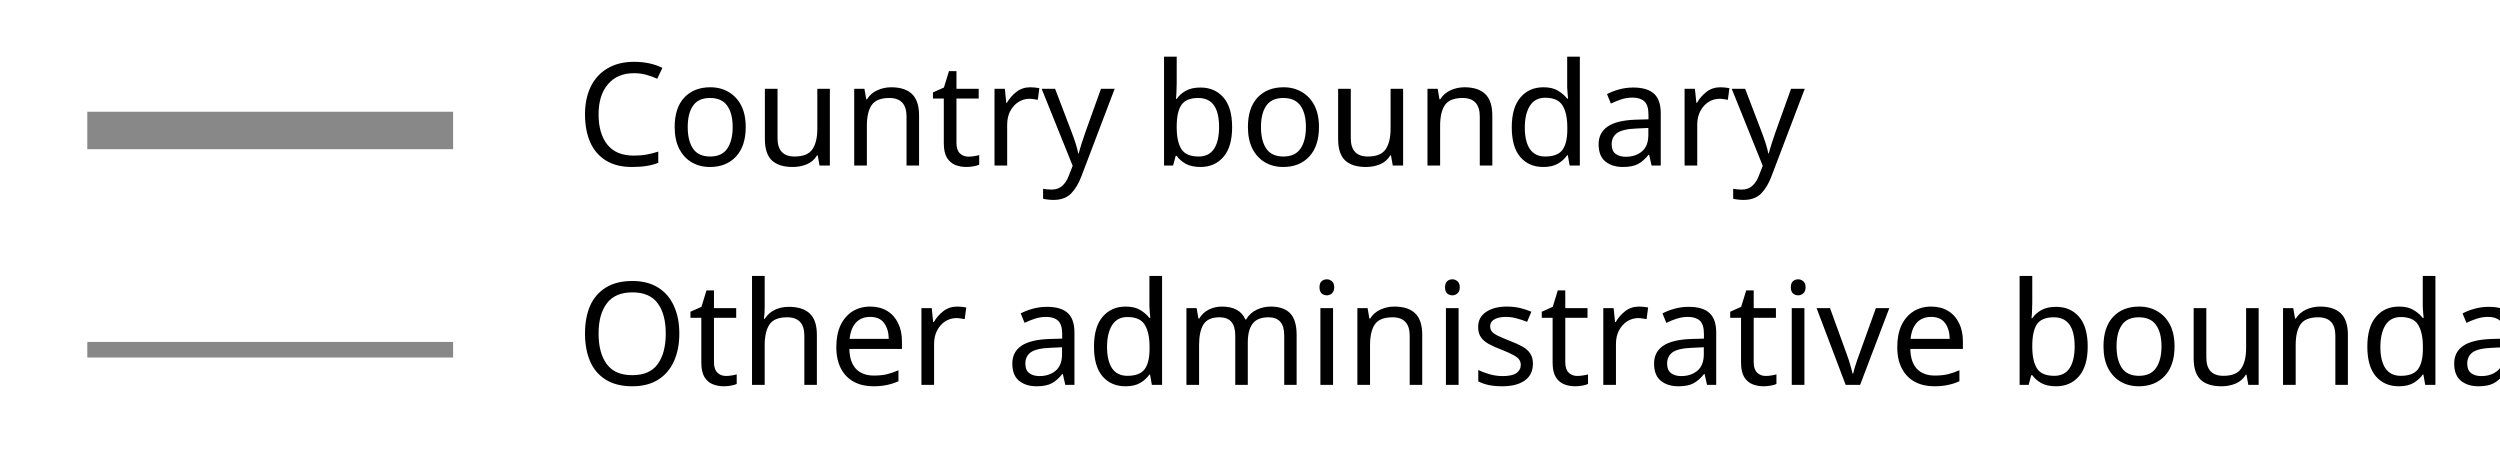
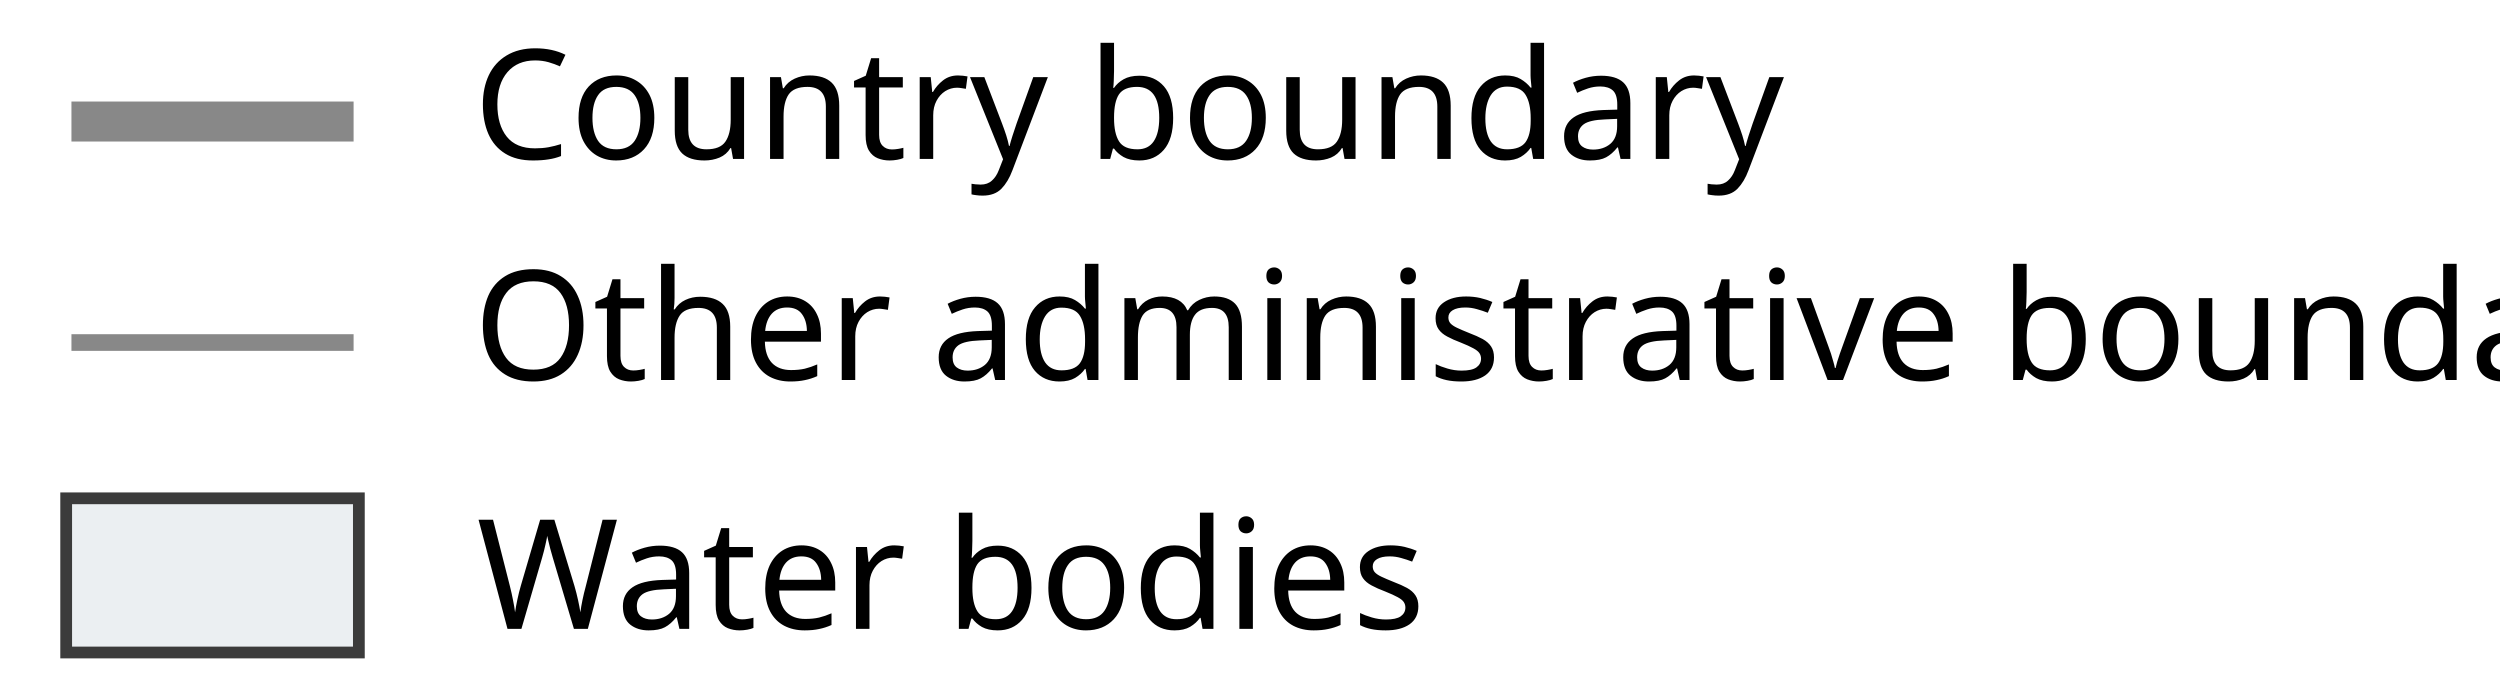
- <svg xmlns="http://www.w3.org/2000/svg" height="15mm" version="1.1" width="80mm" id="svg1271">
+ <svg xmlns="http://www.w3.org/2000/svg" height="21mm" version="1.1" width="75mm" id="svg1271">
  <defs id="defs2">
    <marker style="overflow:visible" id="Arrow2Mend-2-6-6" refX="0" refY="0" orient="auto" viewBox="0 0 6.93 5.196" markerWidth="6.93" markerHeight="5.196" preserveAspectRatio="xMidYMid">
      <path transform="scale(-0.6)" d="M 8.719,4.034 -2.207,0.016 8.719,-4.002 c -1.745,2.372 -1.735,5.617 -6e-7,8.035 z" style="fill:context-stroke;fill-rule:evenodd;stroke:context-stroke;stroke-width:0.625;stroke-linejoin:round" id="path359593-0-6-10" />
    </marker>
    <marker style="overflow:visible" id="Arrow2Mend-2-6-3-2" refX="0" refY="0" orient="auto" viewBox="0 0 6.93 5.196" markerWidth="6.93" markerHeight="5.196" preserveAspectRatio="xMidYMid">
      <path transform="scale(-0.6)" d="M 8.719,4.034 -2.207,0.016 8.719,-4.002 c -1.745,2.372 -1.735,5.617 -6e-7,8.035 z" style="fill:context-stroke;fill-rule:evenodd;stroke:context-stroke;stroke-width:0.625;stroke-linejoin:round" id="path359593-0-6-1-6" />
    </marker>
    <marker style="overflow:visible" id="Arrow2Mend-2-6-3" refX="0" refY="0" orient="auto" viewBox="0 0 6.93 5.196" markerWidth="6.93" markerHeight="5.196" preserveAspectRatio="xMidYMid">
      <path transform="scale(-0.6)" d="M 8.719,4.034 -2.207,0.016 8.719,-4.002 c -1.745,2.372 -1.735,5.617 -6e-7,8.035 z" style="fill:context-stroke;fill-rule:evenodd;stroke:context-stroke;stroke-width:0.625;stroke-linejoin:round" id="path359593-0-6-1" />
    </marker>
    <marker style="overflow:visible" id="Arrow2Mend-4" refX="0" refY="0" orient="auto">
      <path transform="scale(-0.6)" d="M 8.719,4.034 -2.207,0.016 8.719,-4.002 c -1.745,2.372 -1.735,5.617 -6e-7,8.035 z" style="fill:context-stroke;fill-rule:evenodd;stroke:context-stroke;stroke-width:0.625;stroke-linejoin:round" id="path359593-4" />
    </marker>
    <marker style="overflow:visible" id="Arrow2Mend-9-7" refX="0" refY="0" orient="auto">
      <path transform="scale(-0.6)" d="M 8.719,4.034 -2.207,0.016 8.719,-4.002 c -1.745,2.372 -1.735,5.617 -6e-7,8.035 z" style="fill:context-stroke;fill-rule:evenodd;stroke:context-stroke;stroke-width:0.625;stroke-linejoin:round" id="path359593-6-6" />
    </marker>
    <marker style="overflow:visible" id="Arrow2Mend-9-1-3" refX="0" refY="0" orient="auto">
      <path transform="scale(-0.6)" d="M 8.719,4.034 -2.207,0.016 8.719,-4.002 c -1.745,2.372 -1.735,5.617 -6e-7,8.035 z" style="fill:context-stroke;fill-rule:evenodd;stroke:context-stroke;stroke-width:0.625;stroke-linejoin:round" id="path359593-6-7-1" />
    </marker>
    <marker style="overflow:visible" id="Arrow2Mend-9-7-2" refX="0" refY="0" orient="auto">
      <path transform="scale(-0.6)" d="M 8.719,4.034 -2.207,0.016 8.719,-4.002 c -1.745,2.372 -1.735,5.617 -6e-7,8.035 z" style="fill:context-stroke;fill-rule:evenodd;stroke:context-stroke;stroke-width:0.625;stroke-linejoin:round" id="path359593-6-6-6" />
    </marker>
    <marker style="overflow:visible" id="Arrow2Mend-9-1-3-3" refX="0" refY="0" orient="auto">
      <path transform="scale(-0.6)" d="M 8.719,4.034 -2.207,0.016 8.719,-4.002 c -1.745,2.372 -1.735,5.617 -6e-7,8.035 z" style="fill:context-stroke;fill-rule:evenodd;stroke:context-stroke;stroke-width:0.625;stroke-linejoin:round" id="path359593-6-7-1-6" />
    </marker>
    <marker style="overflow:visible" id="Arrow2Mend-9-1-3-0" refX="0" refY="0" orient="auto">
      <path transform="scale(-0.6)" d="M 8.719,4.034 -2.207,0.016 8.719,-4.002 c -1.745,2.372 -1.735,5.617 -6e-7,8.035 z" style="fill:context-stroke;fill-rule:evenodd;stroke:context-stroke;stroke-width:0.625;stroke-linejoin:round" id="path359593-6-7-1-63" />
    </marker>
    <marker style="overflow:visible" id="Arrow2Mend-9-1-3-06" refX="0" refY="0" orient="auto">
      <path transform="scale(-0.6)" d="M 8.719,4.034 -2.207,0.016 8.719,-4.002 c -1.745,2.372 -1.735,5.617 -6e-7,8.035 z" style="fill:context-stroke;fill-rule:evenodd;stroke:context-stroke;stroke-width:0.625;stroke-linejoin:round" id="path359593-6-7-1-1" />
    </marker>
    <marker style="overflow:visible" id="Arrow2Mend" refX="0" refY="0" orient="auto" viewBox="0 0 6.93 5.196" markerWidth="6.93" markerHeight="5.196" preserveAspectRatio="xMidYMid">
      <path transform="scale(-0.6)" d="M 8.719,4.034 -2.207,0.016 8.719,-4.002 c -1.745,2.372 -1.735,5.617 -6e-7,8.035 z" style="fill:context-stroke;fill-rule:evenodd;stroke:context-stroke;stroke-width:0.625;stroke-linejoin:round" id="path359593" />
    </marker>
    <marker style="overflow:visible" id="Arrow2Mend-2" refX="0" refY="0" orient="auto" viewBox="0 0 6.93 5.196" markerWidth="6.93" markerHeight="5.196" preserveAspectRatio="xMidYMid">
      <path transform="scale(-0.6)" d="M 8.719,4.034 -2.207,0.016 8.719,-4.002 c -1.745,2.372 -1.735,5.617 -6e-7,8.035 z" style="fill:context-stroke;fill-rule:evenodd;stroke:context-stroke;stroke-width:0.625;stroke-linejoin:round" id="path359593-0" />
    </marker>
    <marker style="overflow:visible" id="Arrow2Mend-2-6" refX="0" refY="0" orient="auto" viewBox="0 0 6.93 5.196" markerWidth="6.93" markerHeight="5.196" preserveAspectRatio="xMidYMid">
      <path transform="scale(-0.6)" d="M 8.719,4.034 -2.207,0.016 8.719,-4.002 c -1.745,2.372 -1.735,5.617 -6e-7,8.035 z" style="fill:context-stroke;fill-rule:evenodd;stroke:context-stroke;stroke-width:0.625;stroke-linejoin:round" id="path359593-0-6" />
    </marker>
    <marker style="overflow:visible" id="Arrow2Mend-9-1-3-5" refX="0" refY="0" orient="auto" viewBox="0 0 6.93 5.196" markerWidth="6.93" markerHeight="5.196" preserveAspectRatio="xMidYMid">
      <path transform="scale(-0.6)" d="M 8.719,4.034 -2.207,0.016 8.719,-4.002 c -1.745,2.372 -1.735,5.617 -6e-7,8.035 z" style="fill:context-stroke;fill-rule:evenodd;stroke:context-stroke;stroke-width:0.625;stroke-linejoin:round" id="path359593-6-7-1-4" />
    </marker>
    <marker style="overflow:visible" id="Arrow2Mend-9-1-3-6" refX="0" refY="0" orient="auto">
      <path transform="scale(-0.6)" d="M 8.719,4.034 -2.207,0.016 8.719,-4.002 c -1.745,2.372 -1.735,5.617 -6e-7,8.035 z" style="fill:context-stroke;fill-rule:evenodd;stroke:context-stroke;stroke-width:0.625;stroke-linejoin:round" id="path359593-6-7-1-5" />
    </marker>
    <marker style="overflow:visible" id="Arrow2Mend-9-7-9" refX="0" refY="0" orient="auto">
      <path transform="scale(-0.6)" d="M 8.719,4.034 -2.207,0.016 8.719,-4.002 c -1.745,2.372 -1.735,5.617 -6e-7,8.035 z" style="fill:context-stroke;fill-rule:evenodd;stroke:context-stroke;stroke-width:0.625;stroke-linejoin:round" id="path359593-6-6-3" />
    </marker>
    <marker style="overflow:visible" id="Arrow2Mend-2-6-6-7" refX="0" refY="0" orient="auto" viewBox="0 0 6.93 5.196" markerWidth="6.93" markerHeight="5.196" preserveAspectRatio="xMidYMid">
      <path transform="scale(-0.6)" d="M 8.719,4.034 -2.207,0.016 8.719,-4.002 c -1.745,2.372 -1.735,5.617 -6e-7,8.035 z" style="fill:context-stroke;fill-rule:evenodd;stroke:context-stroke;stroke-width:0.625;stroke-linejoin:round" id="path359593-0-6-10-3" />
    </marker>
    <marker style="overflow:visible" id="Arrow2Mend-2-6-3-2-6" refX="0" refY="0" orient="auto" viewBox="0 0 6.93 5.196" markerWidth="6.93" markerHeight="5.196" preserveAspectRatio="xMidYMid">
      <path transform="scale(-0.6)" d="M 8.719,4.034 -2.207,0.016 8.719,-4.002 c -1.745,2.372 -1.735,5.617 -6e-7,8.035 z" style="fill:context-stroke;fill-rule:evenodd;stroke:context-stroke;stroke-width:0.625;stroke-linejoin:round" id="path359593-0-6-1-6-1" />
    </marker>
    <marker style="overflow:visible" id="Arrow2Mend-2-6-3-29" refX="0" refY="0" orient="auto" viewBox="0 0 6.93 5.196" markerWidth="6.93" markerHeight="5.196" preserveAspectRatio="xMidYMid">
      <path transform="scale(-0.6)" d="M 8.719,4.034 -2.207,0.016 8.719,-4.002 c -1.745,2.372 -1.735,5.617 -6e-7,8.035 z" style="fill:context-stroke;fill-rule:evenodd;stroke:context-stroke;stroke-width:0.625;stroke-linejoin:round" id="path359593-0-6-1-3" />
    </marker>
    <marker style="overflow:visible" id="Arrow2Mend-2-6-6-3" refX="0" refY="0" orient="auto" viewBox="0 0 6.93 5.196" markerWidth="6.93" markerHeight="5.196" preserveAspectRatio="xMidYMid">
      <path transform="scale(-0.6)" d="M 8.719,4.034 -2.207,0.016 8.719,-4.002 c -1.745,2.372 -1.735,5.617 -6e-7,8.035 z" style="fill:context-stroke;fill-rule:evenodd;stroke:context-stroke;stroke-width:0.625;stroke-linejoin:round" id="path359593-0-6-10-9" />
    </marker>
    <marker style="overflow:visible" id="Arrow2Mend-2-6-3-2-1" refX="0" refY="0" orient="auto" viewBox="0 0 6.93 5.196" markerWidth="6.93" markerHeight="5.196" preserveAspectRatio="xMidYMid">
      <path transform="scale(-0.6)" d="M 8.719,4.034 -2.207,0.016 8.719,-4.002 c -1.745,2.372 -1.735,5.617 -6e-7,8.035 z" style="fill:context-stroke;fill-rule:evenodd;stroke:context-stroke;stroke-width:0.625;stroke-linejoin:round" id="path359593-0-6-1-6-9" />
    </marker>
    <marker style="overflow:visible" id="Arrow2Mend-2-6-3-6" refX="0" refY="0" orient="auto" viewBox="0 0 6.93 5.196" markerWidth="6.93" markerHeight="5.196" preserveAspectRatio="xMidYMid">
      <path transform="scale(-0.6)" d="M 8.719,4.034 -2.207,0.016 8.719,-4.002 c -1.745,2.372 -1.735,5.617 -6e-7,8.035 z" style="fill:context-stroke;fill-rule:evenodd;stroke:context-stroke;stroke-width:0.625;stroke-linejoin:round" id="path359593-0-6-1-9" />
    </marker>
    <marker style="overflow:visible" id="Arrow2Mend-9-1-3-0-6" refX="0" refY="0" orient="auto">
      <path transform="scale(-0.6)" d="M 8.719,4.034 -2.207,0.016 8.719,-4.002 c -1.745,2.372 -1.735,5.617 -6e-7,8.035 z" style="fill:context-stroke;fill-rule:evenodd;stroke:context-stroke;stroke-width:0.625;stroke-linejoin:round" id="path359593-6-7-1-63-0" />
    </marker>
    <marker style="overflow:visible" id="Arrow2Mend-9-1-3-3-7" refX="0" refY="0" orient="auto">
      <path transform="scale(-0.6)" d="M 8.719,4.034 -2.207,0.016 8.719,-4.002 c -1.745,2.372 -1.735,5.617 -6e-7,8.035 z" style="fill:context-stroke;fill-rule:evenodd;stroke:context-stroke;stroke-width:0.625;stroke-linejoin:round" id="path359593-6-7-1-6-0" />
    </marker>
    <marker style="overflow:visible" id="Arrow2Mend-9-7-2-1" refX="0" refY="0" orient="auto">
      <path transform="scale(-0.6)" d="M 8.719,4.034 -2.207,0.016 8.719,-4.002 c -1.745,2.372 -1.735,5.617 -6e-7,8.035 z" style="fill:context-stroke;fill-rule:evenodd;stroke:context-stroke;stroke-width:0.625;stroke-linejoin:round" id="path359593-6-6-6-0" />
    </marker>
    <marker style="overflow:visible" id="Arrow2Mend-9-1-3-6-1" refX="0" refY="0" orient="auto">
      <path transform="scale(-0.6)" d="M 8.719,4.034 -2.207,0.016 8.719,-4.002 c -1.745,2.372 -1.735,5.617 -6e-7,8.035 z" style="fill:context-stroke;fill-rule:evenodd;stroke:context-stroke;stroke-width:0.625;stroke-linejoin:round" id="path359593-6-7-1-5-3" />
    </marker>
    <marker style="overflow:visible" id="Arrow2Mend-9-7-9-7" refX="0" refY="0" orient="auto">
      <path transform="scale(-0.6)" d="M 8.719,4.034 -2.207,0.016 8.719,-4.002 c -1.745,2.372 -1.735,5.617 -6e-7,8.035 z" style="fill:context-stroke;fill-rule:evenodd;stroke:context-stroke;stroke-width:0.625;stroke-linejoin:round" id="path359593-6-6-3-7" />
    </marker>
    <marker style="overflow:visible" id="Arrow2Mend-9-1-3-5-2" refX="0" refY="0" orient="auto" viewBox="0 0 6.93 5.196" markerWidth="6.93" markerHeight="5.196" preserveAspectRatio="xMidYMid">
      <path transform="scale(-0.6)" d="M 8.719,4.034 -2.207,0.016 8.719,-4.002 c -1.745,2.372 -1.735,5.617 -6e-7,8.035 z" style="fill:context-stroke;fill-rule:evenodd;stroke:context-stroke;stroke-width:0.625;stroke-linejoin:round" id="path359593-6-7-1-4-6" />
    </marker>
    <marker style="overflow:visible" id="Arrow2Mend-9-1-3-06-4" refX="0" refY="0" orient="auto">
      <path transform="scale(-0.6)" d="M 8.719,4.034 -2.207,0.016 8.719,-4.002 c -1.745,2.372 -1.735,5.617 -6e-7,8.035 z" style="fill:context-stroke;fill-rule:evenodd;stroke:context-stroke;stroke-width:0.625;stroke-linejoin:round" id="path359593-6-7-1-1-5" />
    </marker>
    <marker style="overflow:visible" id="Arrow2Mend-9-1-3-0-6-2" refX="0" refY="0" orient="auto">
      <path transform="scale(-0.6)" d="M 8.719,4.034 -2.207,0.016 8.719,-4.002 c -1.745,2.372 -1.735,5.617 -6e-7,8.035 z" style="fill:context-stroke;fill-rule:evenodd;stroke:context-stroke;stroke-width:0.625;stroke-linejoin:round" id="path359593-6-7-1-63-0-0" />
    </marker>
    <marker style="overflow:visible" id="Arrow2Mend-9-1-3-3-7-2" refX="0" refY="0" orient="auto">
      <path transform="scale(-0.6)" d="M 8.719,4.034 -2.207,0.016 8.719,-4.002 c -1.745,2.372 -1.735,5.617 -6e-7,8.035 z" style="fill:context-stroke;fill-rule:evenodd;stroke:context-stroke;stroke-width:0.625;stroke-linejoin:round" id="path359593-6-7-1-6-0-9" />
    </marker>
    <marker style="overflow:visible" id="Arrow2Mend-9-7-2-1-0" refX="0" refY="0" orient="auto">
      <path transform="scale(-0.6)" d="M 8.719,4.034 -2.207,0.016 8.719,-4.002 c -1.745,2.372 -1.735,5.617 -6e-7,8.035 z" style="fill:context-stroke;fill-rule:evenodd;stroke:context-stroke;stroke-width:0.625;stroke-linejoin:round" id="path359593-6-6-6-0-9" />
    </marker>
    <marker style="overflow:visible" id="Arrow2Mend-9-1-3-6-1-9" refX="0" refY="0" orient="auto">
      <path transform="scale(-0.6)" d="M 8.719,4.034 -2.207,0.016 8.719,-4.002 c -1.745,2.372 -1.735,5.617 -6e-7,8.035 z" style="fill:context-stroke;fill-rule:evenodd;stroke:context-stroke;stroke-width:0.625;stroke-linejoin:round" id="path359593-6-7-1-5-3-4" />
    </marker>
    <marker style="overflow:visible" id="Arrow2Mend-9-7-9-7-5" refX="0" refY="0" orient="auto">
      <path transform="scale(-0.6)" d="M 8.719,4.034 -2.207,0.016 8.719,-4.002 c -1.745,2.372 -1.735,5.617 -6e-7,8.035 z" style="fill:context-stroke;fill-rule:evenodd;stroke:context-stroke;stroke-width:0.625;stroke-linejoin:round" id="path359593-6-6-3-7-1" />
    </marker>
    <marker style="overflow:visible" id="Arrow2Mend-9-1-3-5-2-0" refX="0" refY="0" orient="auto" viewBox="0 0 6.93 5.196" markerWidth="6.93" markerHeight="5.196" preserveAspectRatio="xMidYMid">
      <path transform="scale(-0.6)" d="M 8.719,4.034 -2.207,0.016 8.719,-4.002 c -1.745,2.372 -1.735,5.617 -6e-7,8.035 z" style="fill:context-stroke;fill-rule:evenodd;stroke:context-stroke;stroke-width:0.625;stroke-linejoin:round" id="path359593-6-7-1-4-6-3" />
    </marker>
    <marker style="overflow:visible" id="Arrow2Mend-9-1-3-06-4-7" refX="0" refY="0" orient="auto">
      <path transform="scale(-0.6)" d="M 8.719,4.034 -2.207,0.016 8.719,-4.002 c -1.745,2.372 -1.735,5.617 -6e-7,8.035 z" style="fill:context-stroke;fill-rule:evenodd;stroke:context-stroke;stroke-width:0.625;stroke-linejoin:round" id="path359593-6-7-1-1-5-8" />
    </marker>
    <marker style="overflow:visible" id="Arrow2Mend-9-7-2-1-1" refX="0" refY="0" orient="auto">
      <path transform="scale(-0.6)" d="M 8.719,4.034 -2.207,0.016 8.719,-4.002 c -1.745,2.372 -1.735,5.617 -6e-7,8.035 z" style="fill:context-stroke;fill-rule:evenodd;stroke:context-stroke;stroke-width:0.625;stroke-linejoin:round" id="path359593-6-6-6-0-3" />
    </marker>
    <marker style="overflow:visible" id="Arrow2Mend-9-7-2-1-1-6" refX="0" refY="0" orient="auto">
      <path transform="scale(-0.6)" d="M 8.719,4.034 -2.207,0.016 8.719,-4.002 c -1.745,2.372 -1.735,5.617 -6e-7,8.035 z" style="fill:context-stroke;fill-rule:evenodd;stroke:context-stroke;stroke-width:0.625;stroke-linejoin:round" id="path359593-6-6-6-0-3-2" />
    </marker>
    <marker style="overflow:visible" id="Arrow2Mend-9-7-9-7-3" refX="0" refY="0" orient="auto">
      <path transform="scale(-0.6)" d="M 8.719,4.034 -2.207,0.016 8.719,-4.002 c -1.745,2.372 -1.735,5.617 -6e-7,8.035 z" style="fill:context-stroke;fill-rule:evenodd;stroke:context-stroke;stroke-width:0.625;stroke-linejoin:round" id="path359593-6-6-3-7-6" />
    </marker>
  </defs>
-   <text xml:space="preserve" style="font-style:normal;font-variant:normal;font-weight:normal;font-stretch:normal;font-size:17.333px;line-height:1.25;font-family:'Myriad Pro';-inkscape-font-specification:'Myriad Pro, Normal';font-variant-ligatures:normal;font-variant-caps:normal;font-variant-numeric:normal;font-variant-east-asian:normal;stroke-width:1" x="69.693" y="20.025" id="text2020192-0-0-7">
-     <tspan id="tspan365719-4" x="69.693" y="20.025">Country boundary</tspan>
-   </text>
-   <text xml:space="preserve" style="font-style:normal;font-variant:normal;font-weight:normal;font-stretch:normal;font-size:17.333px;line-height:1.25;font-family:'Myriad Pro';-inkscape-font-specification:'Myriad Pro, Normal';font-variant-ligatures:normal;font-variant-caps:normal;font-variant-numeric:normal;font-variant-east-asian:normal;stroke-width:1" x="69.693" y="46.545" id="text2020192-0-0-7-8">
-     <tspan id="tspan365719-4-5" x="69.693" y="46.545">Other administrative boundary</tspan>
-   </text>
  <text xml:space="preserve" style="font-style:normal;font-variant:normal;font-weight:normal;font-stretch:normal;font-size:10.667px;line-height:1.25;font-family:'Myriad Pro';-inkscape-font-specification:'Myriad Pro, Normal';font-variant-ligatures:normal;font-variant-caps:normal;font-variant-numeric:normal;font-variant-east-asian:normal;display:inline;fill:#535353;fill-opacity:1;stroke-width:1" x="172.703" y="50.556" id="text2020192-4">
    <tspan x="172.703" y="50.556" id="tspan347158-2" style="font-style:normal;font-variant:normal;font-weight:normal;font-stretch:normal;font-size:10.667px;font-family:'Myriad Pro';-inkscape-font-specification:'Myriad Pro, Normal';font-variant-ligatures:normal;font-variant-caps:normal;font-variant-numeric:normal;font-variant-east-asian:normal;stroke-width:1" />
  </text>
-   <path style="fill:none;stroke:#888888;stroke-width:4.535;stroke-linecap:butt;stroke-dasharray:none;stroke-opacity:1;stop-color:#000000" d="m 10.559,15.778 c 44.242,0 44.242,0 44.242,0" id="path1088" />
-   <path style="fill:none;stroke:#888888;stroke-width:1.89;stroke-linecap:butt;stroke-dasharray:none;stroke-opacity:1;stop-color:#000000" d="m 10.559,42.298 c 44.242,0 44.242,0 44.242,0" id="path1088-7" />
+   <g id="g2766" transform="translate(-4,-2)">
+     <text xml:space="preserve" style="font-style:normal;font-variant:normal;font-weight:normal;font-stretch:normal;font-size:17.333px;line-height:1.25;font-family:'Myriad Pro';-inkscape-font-specification:'Myriad Pro, Normal';font-variant-ligatures:normal;font-variant-caps:normal;font-variant-numeric:normal;font-variant-east-asian:normal;stroke-width:1" x="57.693" y="20.025" id="text2020192-0-0-7">
+       <tspan id="tspan365719-4" x="57.693" y="20.025">Country boundary</tspan>
+     </text>
+     <path style="fill:none;stroke:#888888;stroke-width:4.535;stroke-linecap:butt;stroke-dasharray:none;stroke-opacity:1;stop-color:#000000" d="m 12.101,15.778 c 31.992,0 31.992,0 31.992,0" id="path1088" />
+   </g>
+   <g id="g3006" transform="translate(-4,1)">
+     <g id="g2527" transform="translate(0,1.537954)">
+       <text xml:space="preserve" style="font-style:normal;font-variant:normal;font-weight:normal;font-stretch:normal;font-size:17.333px;line-height:1.25;font-family:'Myriad Pro';-inkscape-font-specification:'Myriad Pro, Normal';font-variant-ligatures:normal;font-variant-caps:normal;font-variant-numeric:normal;font-variant-east-asian:normal;stroke-width:1" x="57.693" y="40.545" id="text2020192-0-0-7-8">
+         <tspan id="tspan365719-4-5" x="57.693" y="40.545">Other administrative boundary</tspan>
+       </text>
+       <path style="fill:none;stroke:#888888;stroke-width:1.89;stroke-linecap:butt;stroke-dasharray:none;stroke-opacity:1;stop-color:#000000" d="m 12.101,36.298 c 31.992,0 31.992,0 31.992,0" id="path1088-7" />
+     </g>
+   </g>
+   <g id="g2288" transform="translate(-4,-8)">
+     <text xml:space="preserve" style="font-style:normal;font-variant:normal;font-weight:normal;font-stretch:normal;font-size:17.333px;line-height:1.25;font-family:'Myriad Pro';-inkscape-font-specification:'Myriad Pro, Normal';font-variant-ligatures:normal;font-variant-caps:normal;font-variant-numeric:normal;font-variant-east-asian:normal;stroke-width:1" x="58.057" y="79.301" id="text2020192-0-0-7-1">
+       <tspan id="tspan365719-4-2" x="58.057" y="79.301">Water bodies</tspan>
+     </text>
+     <rect style="fill:#ebeff2;fill-opacity:1;stroke:#3b3b3b;stroke-width:1.333;stroke-dasharray:none;stroke-opacity:1;stop-color:#000000" id="rect1261" width="33.186" height="17.483" x="11.504" y="64.501" />
+   </g>
</svg>
